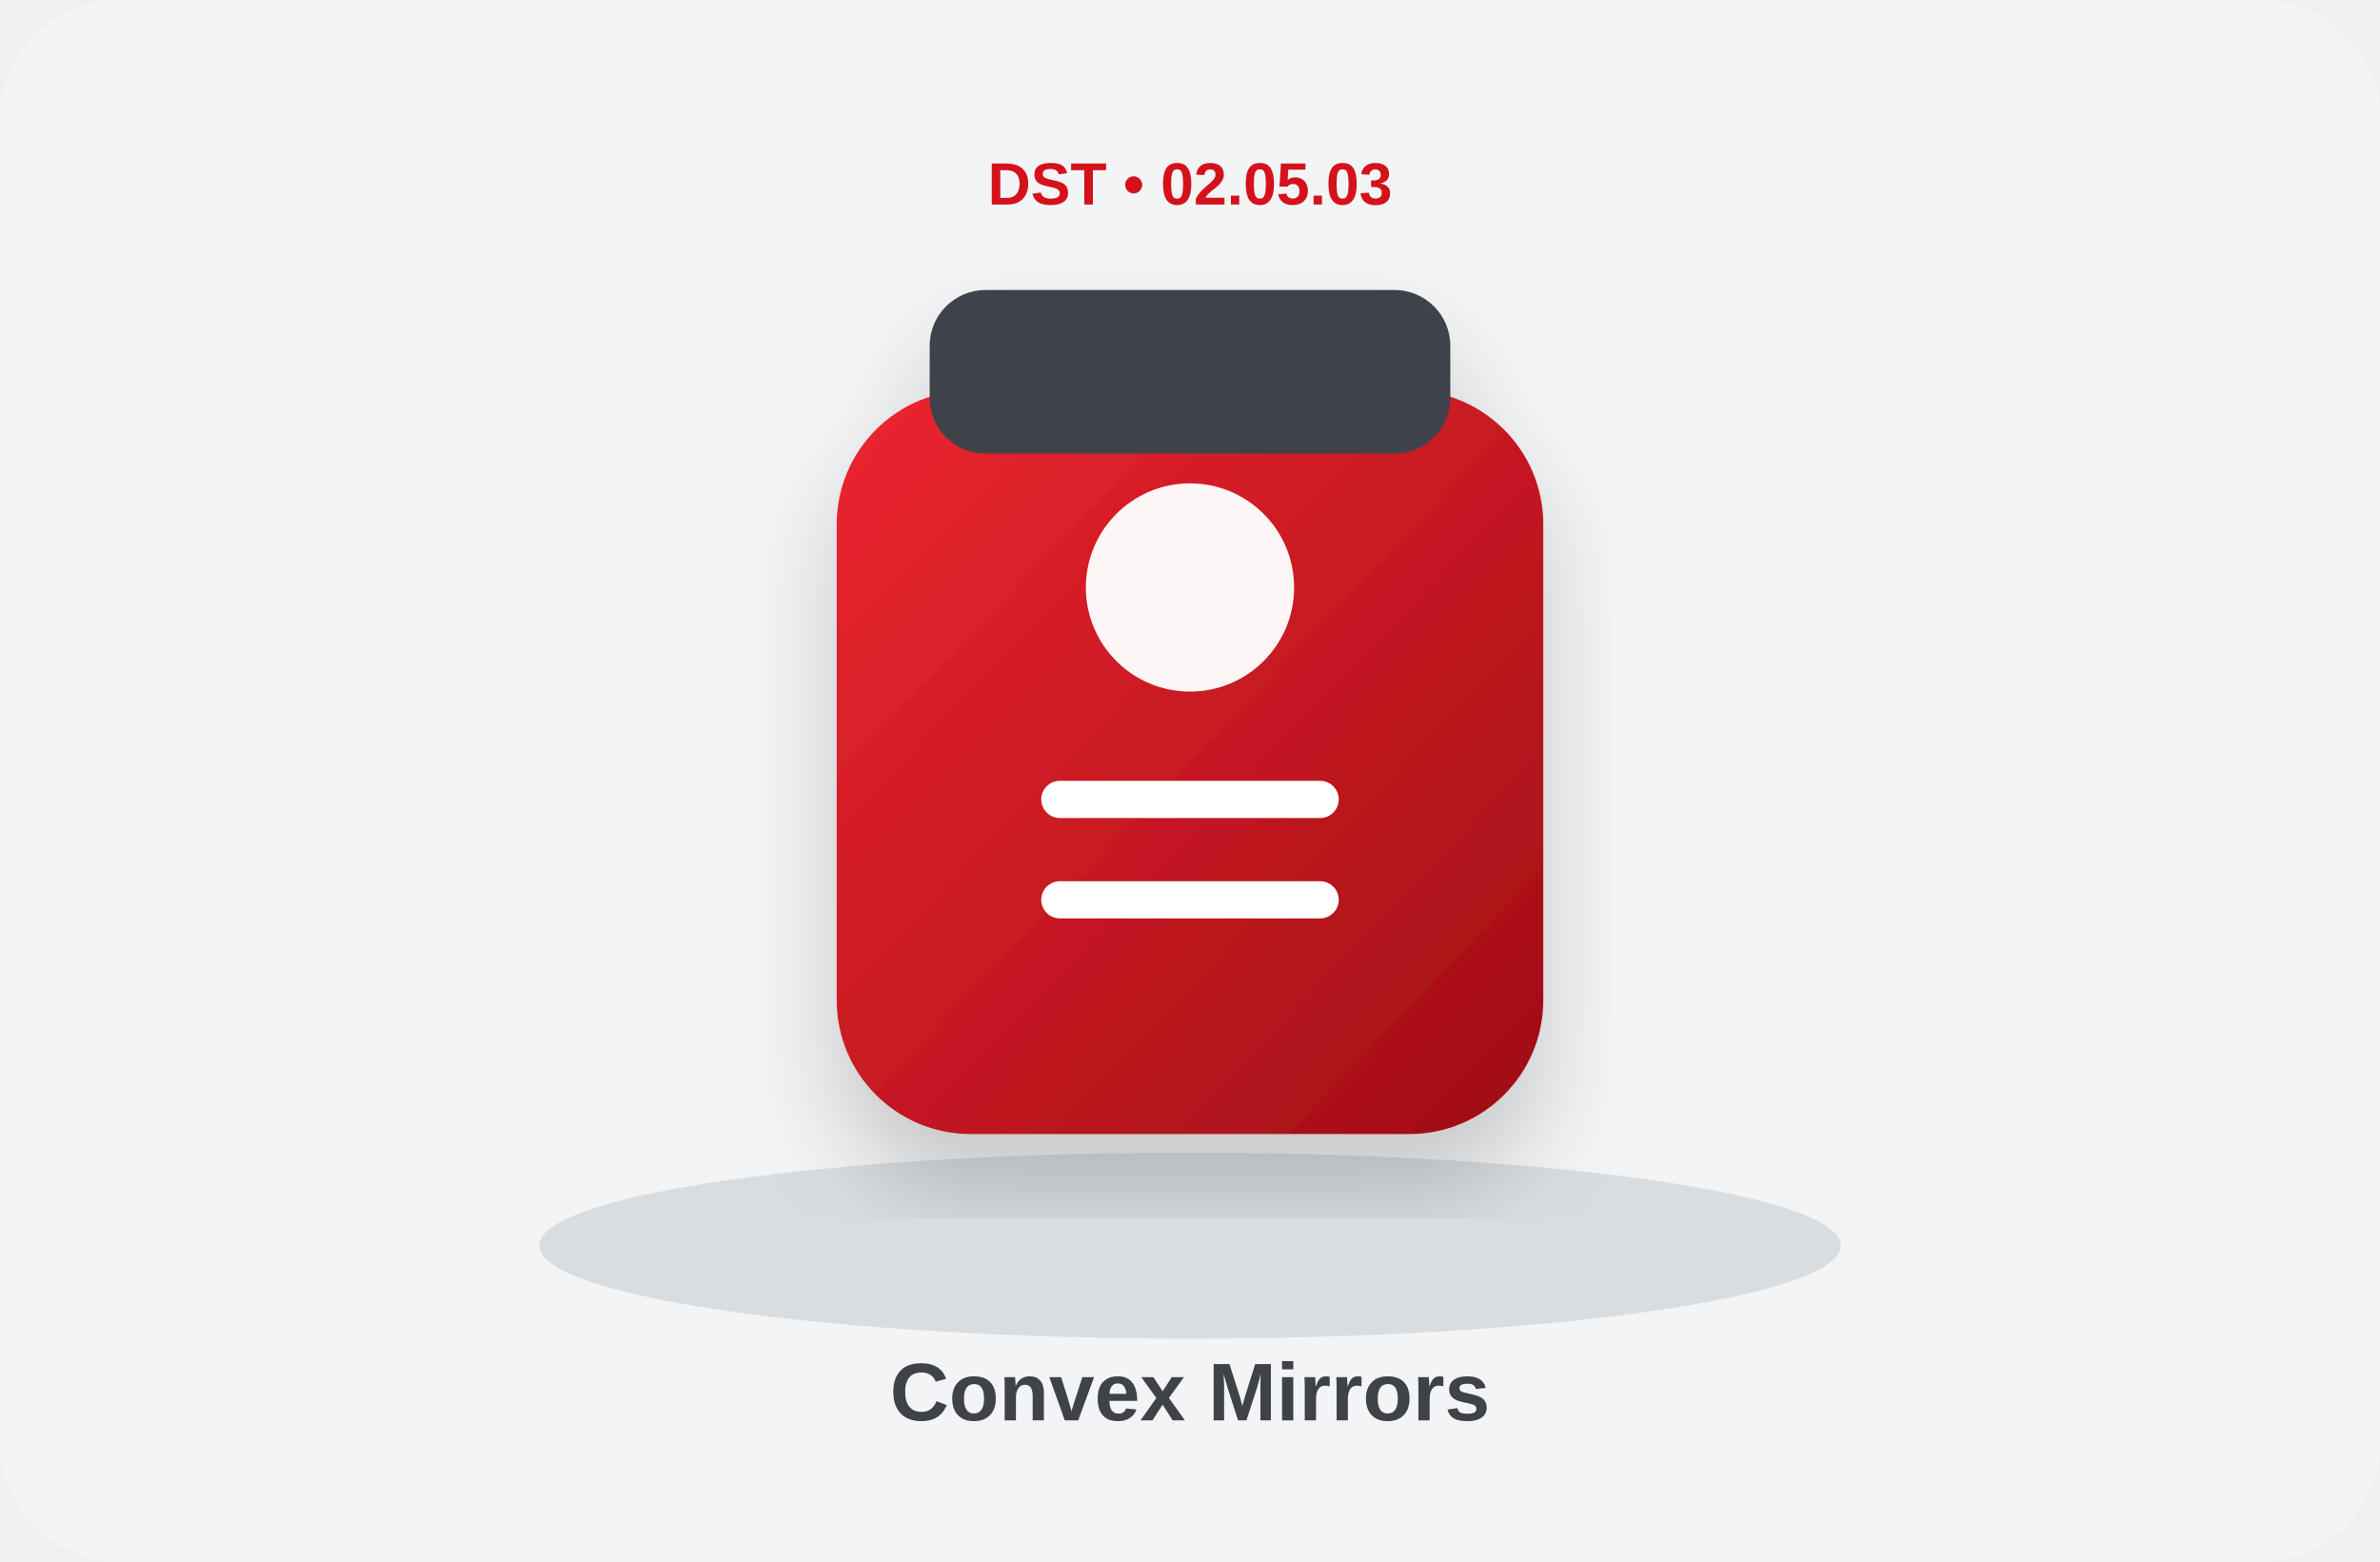
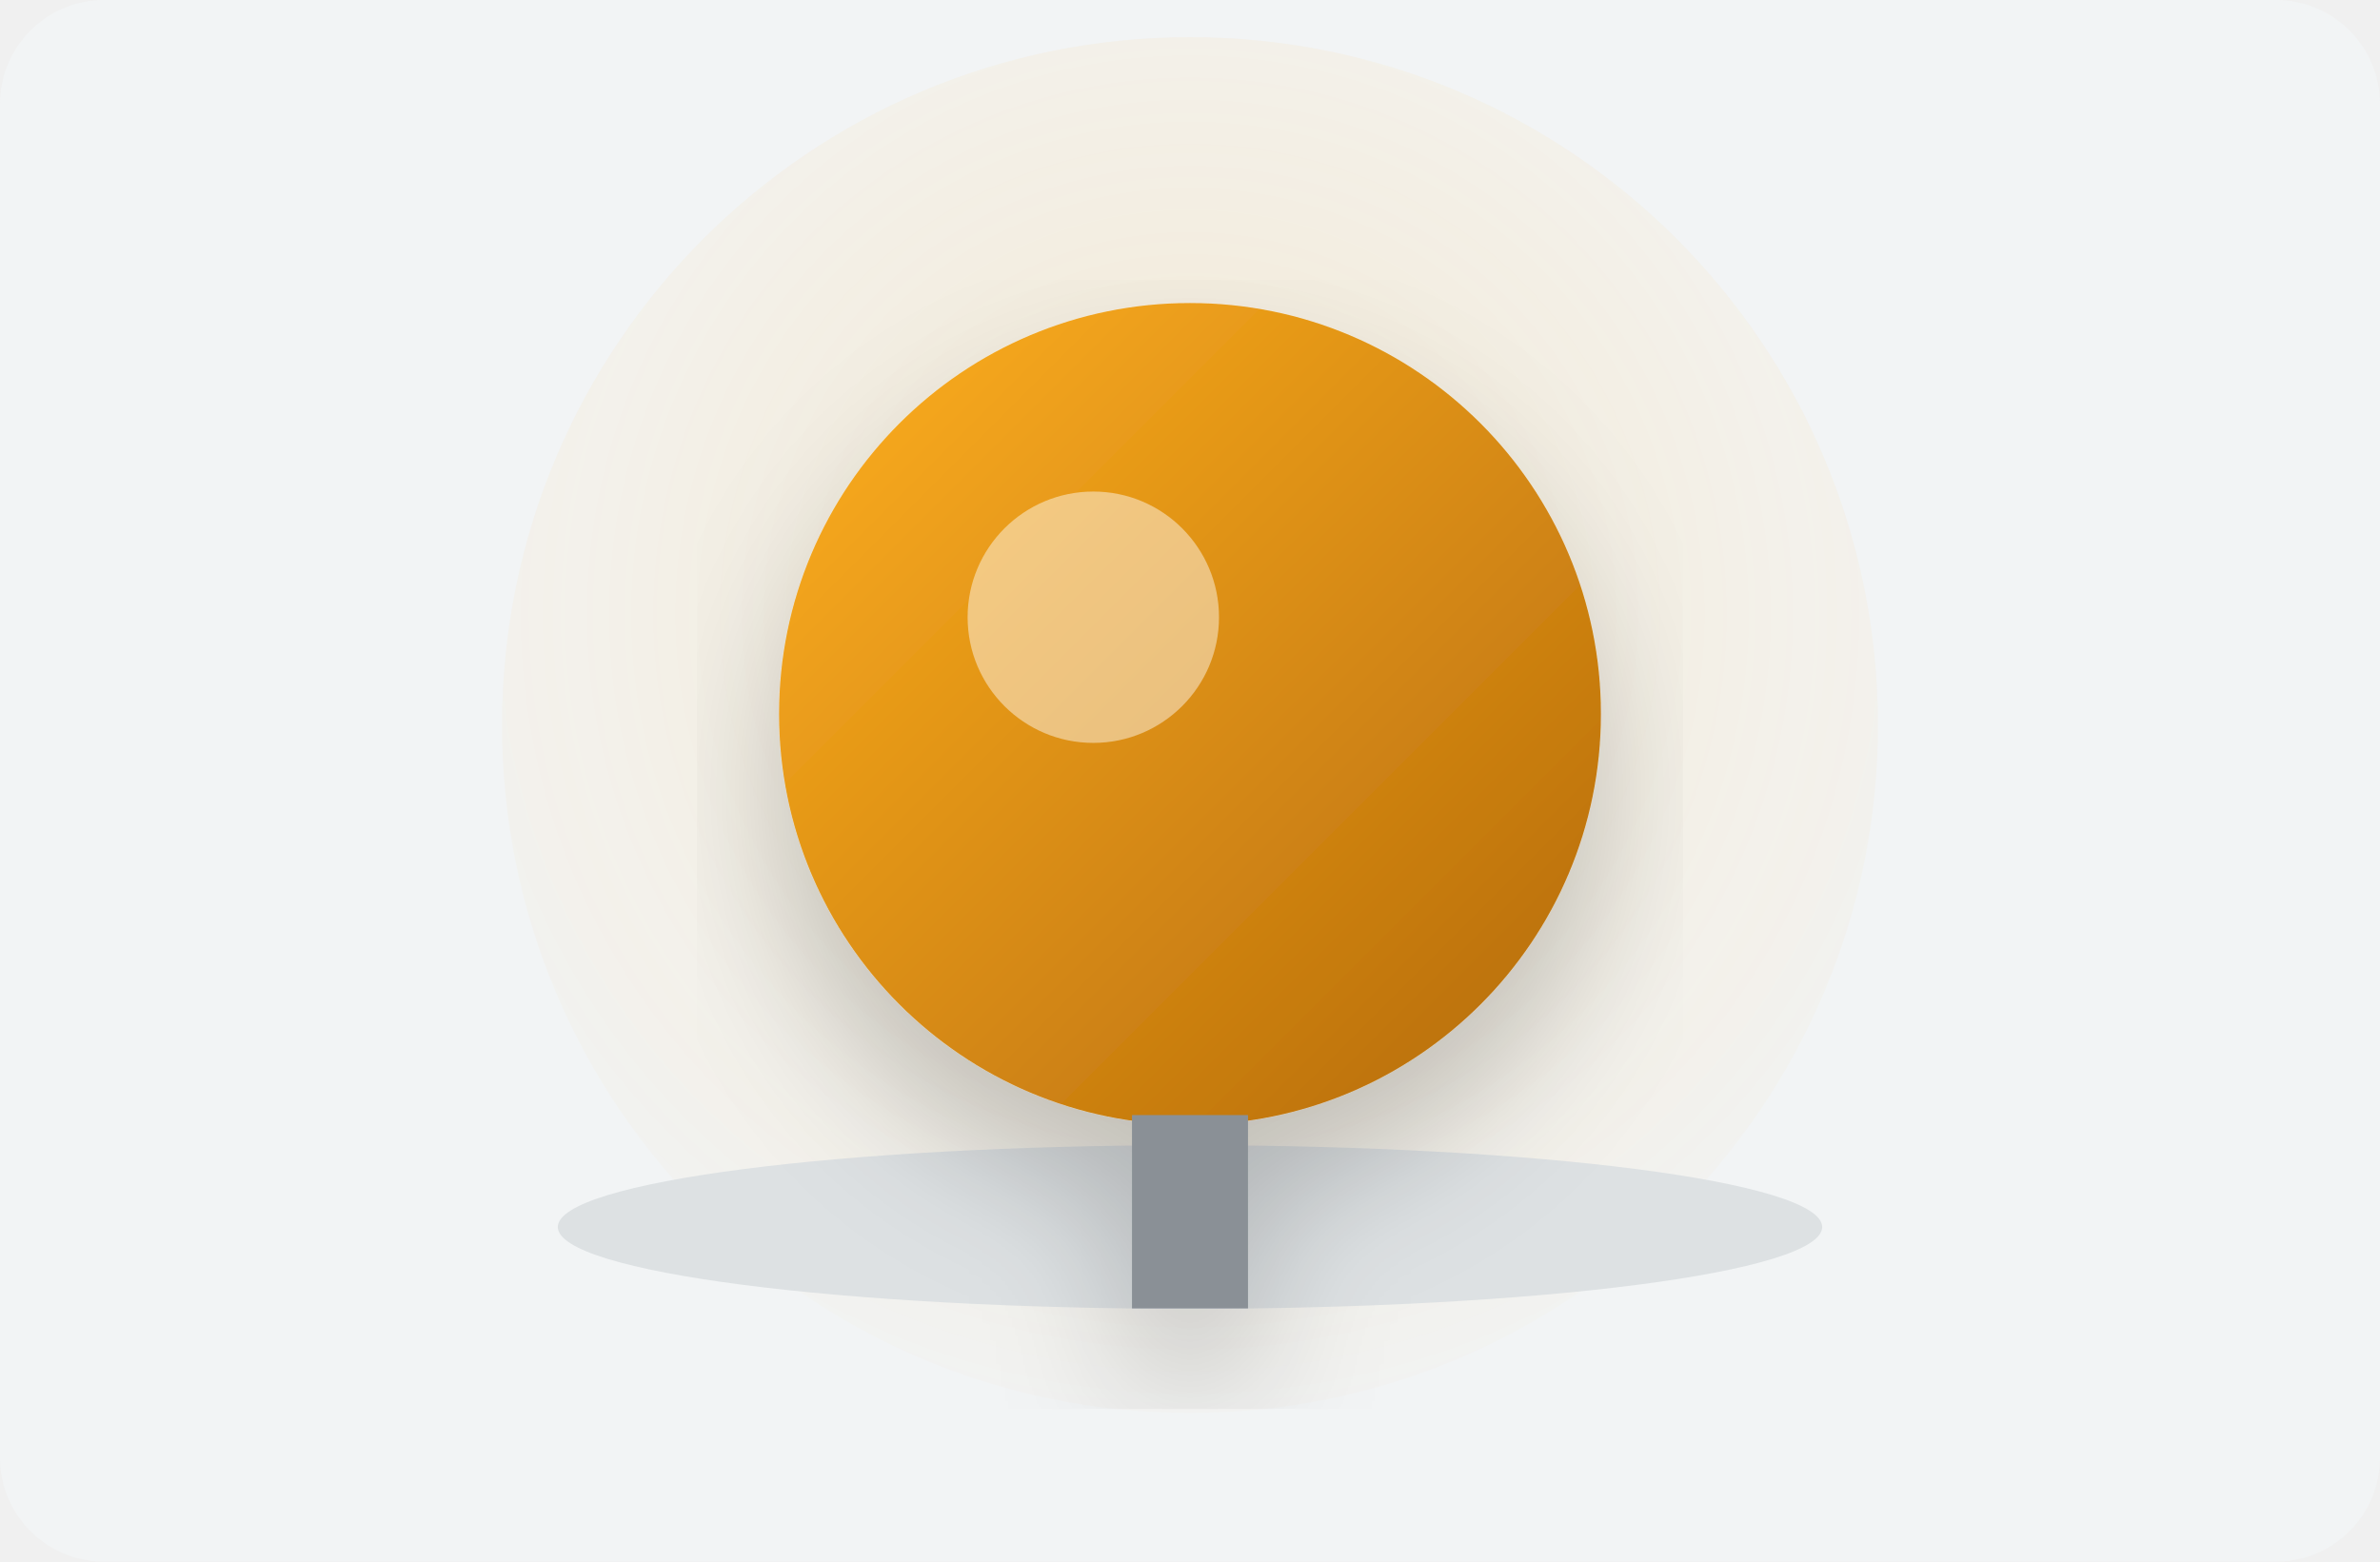
<svg xmlns="http://www.w3.org/2000/svg" viewBox="0 0 640 420">
  <defs>
    <linearGradient id="g" x1="0" y1="0" x2="1" y2="1">
-       <stop stop-color="#ed2630" />
-       <stop offset="1" stop-color="#9e0d14" />
+       <stop stop-color="#ffb020" />
+       <stop offset="1" stop-color="#b3690a" />
+     </linearGradient>
+     <radialGradient id="bg" cx="50%" cy="42%" r="65%">
+       <stop offset="0%" stop-color="#ffb020" stop-opacity=".16" />
+       <stop offset="100%" stop-color="#ffb020" stop-opacity="0" />
+     </radialGradient>
+     <linearGradient id="hl" x1="0" y1="0" x2="0" y2="1">
+       <stop stop-color="#ffffff" stop-opacity=".55" />
+       <stop offset="1" stop-color="#ffffff" stop-opacity="0" />
    </linearGradient>
    <filter id="sh">
-       <feDropShadow dx="0" dy="15" stdDeviation="13" flood-opacity=".18" />
+       <feDropShadow dx="0" dy="16" stdDeviation="14" flood-opacity=".2" />
    </filter>
  </defs>
-   <rect width="640" height="420" rx="32" fill="#f2f4f5" />
-   <ellipse cx="320" cy="335" rx="175" ry="25" fill="#d9dde0" />
-   <g filter="url(#sh)">
-     <rect x="225" y="105" width="190" height="200" rx="36" fill="url(#g)" />
-     <rect x="250" y="78" width="140" height="44" rx="15" fill="#3f4348" />
-     <circle cx="320" cy="158" r="28" fill="#fff" opacity=".96" />
-     <path d="M285 215h70M285 242h70" stroke="#fff" stroke-width="10" stroke-linecap="round" />
+   <rect width="640" height="420" rx="28" fill="#f2f4f5" />
+   <circle cx="320" cy="195" r="185" fill="url(#bg)" />
+   <ellipse cx="320" cy="330" rx="170" ry="22" fill="#dde1e3" />
+   <g transform="translate(320,205) scale(1.3) translate(-320,-205)">
+     <g filter="url(#sh)">
+       <circle cx="320" cy="195" r="85" fill="url(#g)" />
+       <circle cx="300" cy="175" r="26" fill="#fff" opacity=".45" />
+       <rect x="308" y="278" width="24" height="40" fill="#8a9096" />
+     </g>
  </g>
-   <text x="320" y="55" text-anchor="middle" font-family="Arial" font-size="16" font-weight="800" fill="#d4121c">DST • 02.05.03</text>
-   <text x="320" y="382" text-anchor="middle" font-family="Arial" font-size="22" font-weight="700" fill="#3f4348">Convex Mirrors</text>
</svg>
